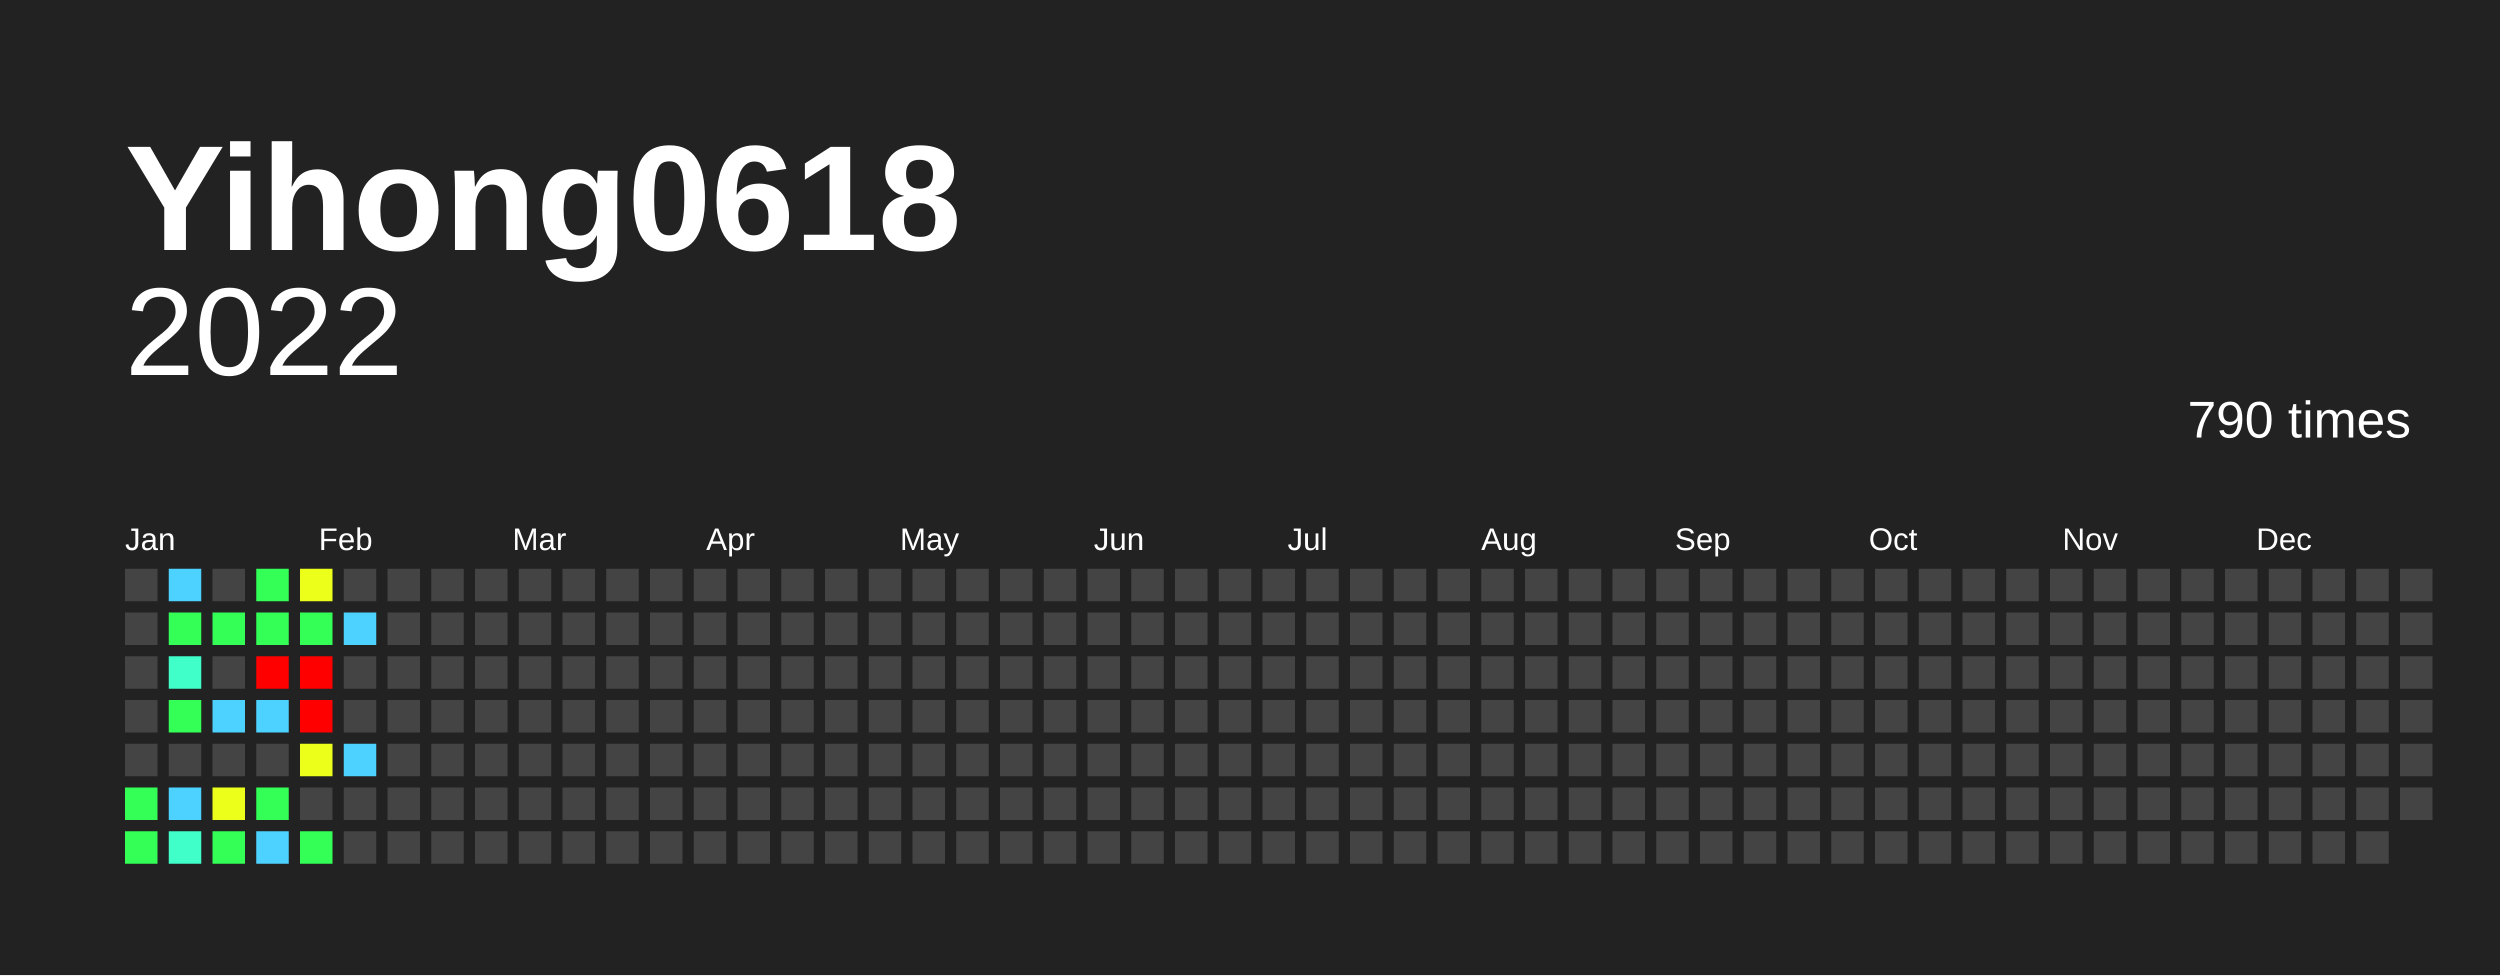
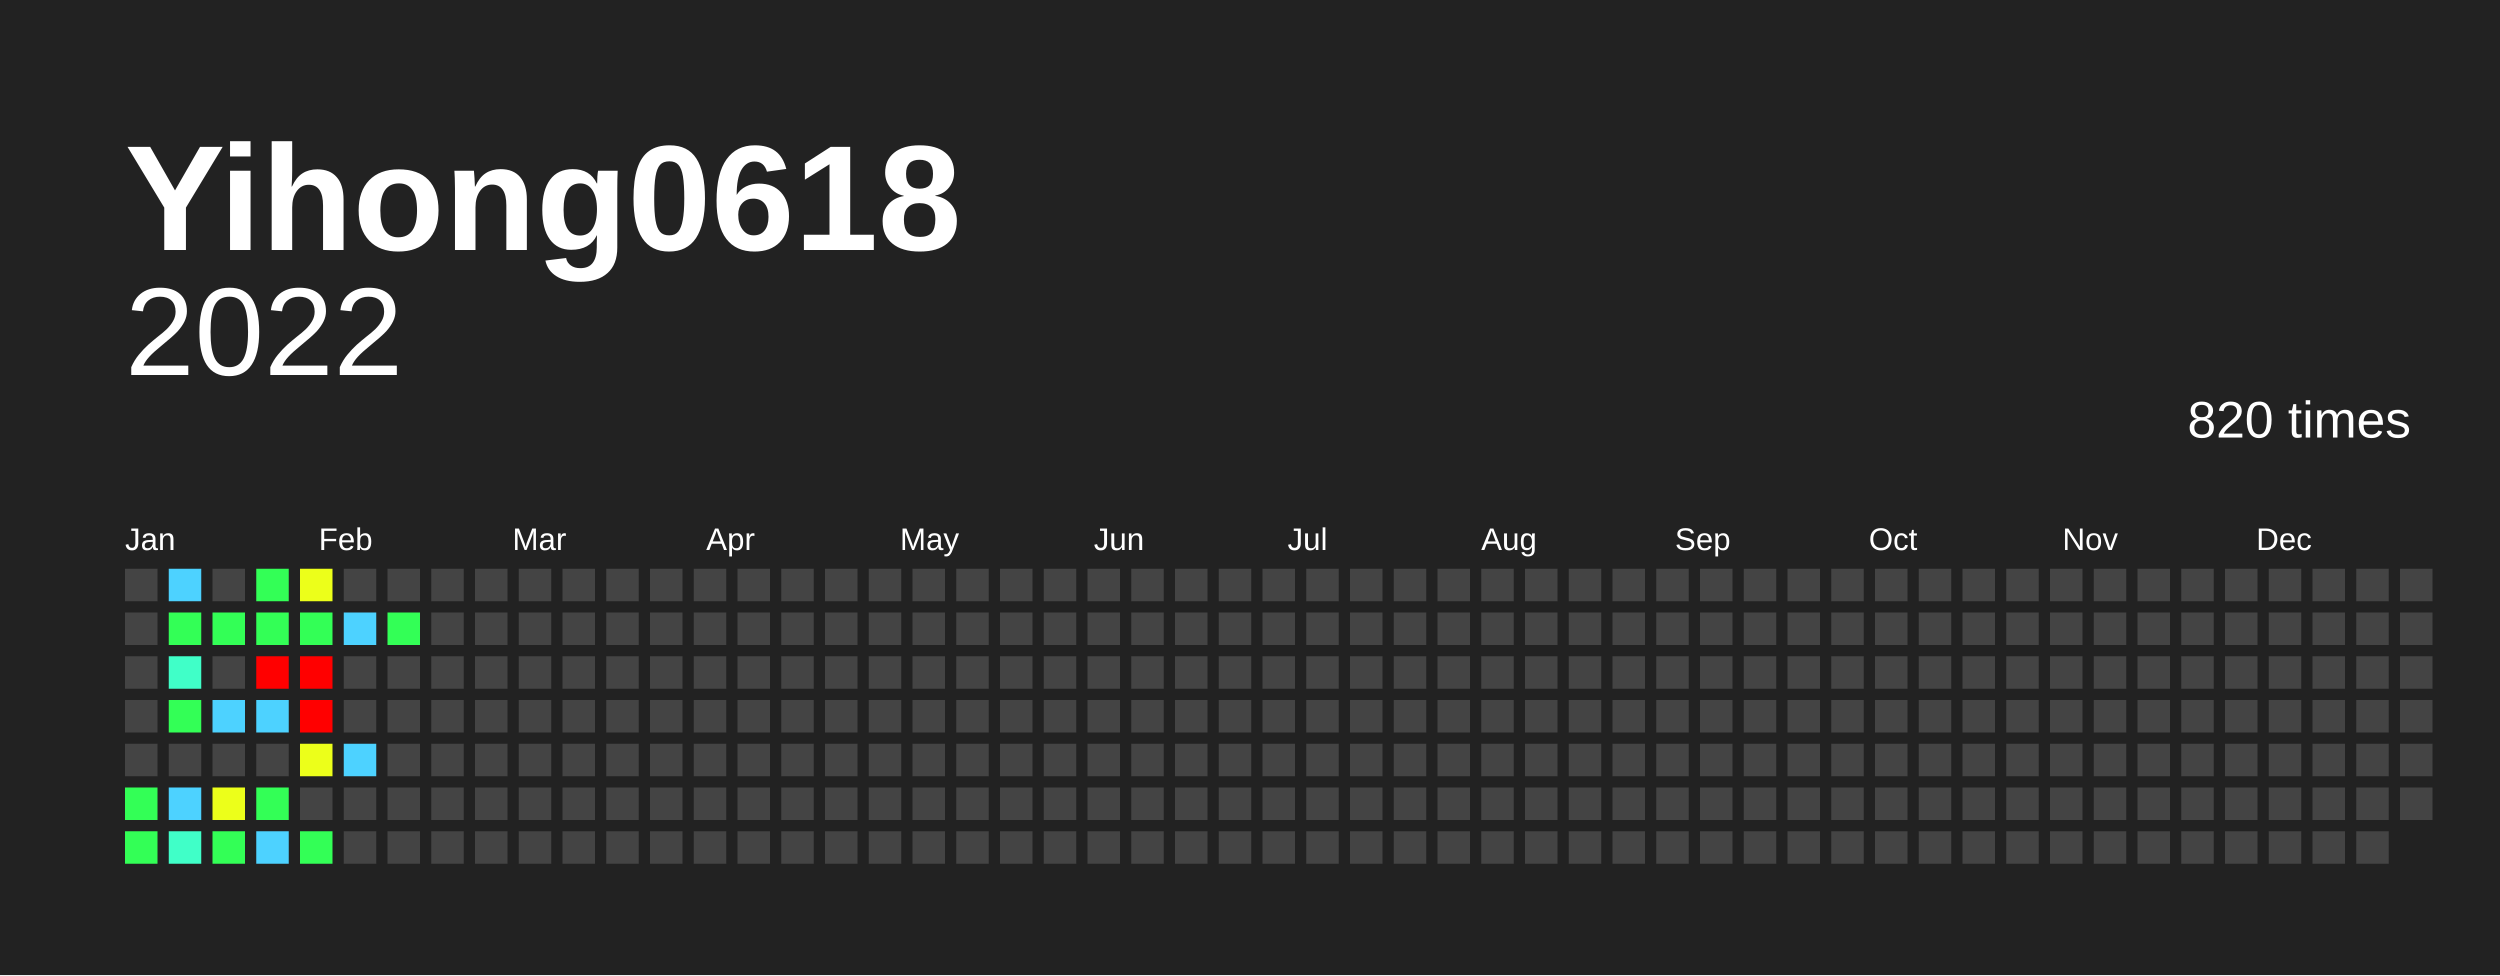
<svg xmlns="http://www.w3.org/2000/svg" baseProfile="full" height="78mm" version="1.1" viewBox="0,0,200,78" width="200mm">
  <defs />
  <rect fill="#222222" height="78" width="200" x="0" y="0" />
  <text fill="#FFFFFF" style="font-size:12px; font-family:Arial; font-weight:bold;" x="10" y="20">Yihong0618</text>
  <text alignment-baseline="hanging" fill="#FFFFFF" style="font-size:10.0px; font-family:Arial;" x="10" y="30">2022</text>
-   <text alignment-baseline="hanging" fill="#FFFFFF" style="font-size:4.125px; font-family:Arial;" x="175" y="35">790 times</text>
+   <text alignment-baseline="hanging" fill="#FFFFFF" style="font-size:4.125px; font-family:Arial;" x="175" y="35">820 times</text>
  <text fill="#FFFFFF" style="font-size:2.5px; font-family:Arial" x="10.0" y="44">Jan</text>
  <text fill="#FFFFFF" style="font-size:2.5px; font-family:Arial" x="25.5" y="44">Feb</text>
  <text fill="#FFFFFF" style="font-size:2.5px; font-family:Arial" x="41.0" y="44">Mar</text>
  <text fill="#FFFFFF" style="font-size:2.5px; font-family:Arial" x="56.5" y="44">Apr</text>
  <text fill="#FFFFFF" style="font-size:2.5px; font-family:Arial" x="72.0" y="44">May</text>
  <text fill="#FFFFFF" style="font-size:2.5px; font-family:Arial" x="87.5" y="44">Jun</text>
  <text fill="#FFFFFF" style="font-size:2.5px; font-family:Arial" x="103.0" y="44">Jul</text>
  <text fill="#FFFFFF" style="font-size:2.5px; font-family:Arial" x="118.5" y="44">Aug</text>
  <text fill="#FFFFFF" style="font-size:2.5px; font-family:Arial" x="134.0" y="44">Sep</text>
  <text fill="#FFFFFF" style="font-size:2.5px; font-family:Arial" x="149.5" y="44">Oct</text>
  <text fill="#FFFFFF" style="font-size:2.5px; font-family:Arial" x="165.0" y="44">Nov</text>
  <text fill="#FFFFFF" style="font-size:2.5px; font-family:Arial" x="180.5" y="44">Dec</text>
  <rect fill="#444444" height="2.6" width="2.6" x="10.0" y="45.5" />
  <rect fill="#444444" height="2.6" width="2.6" x="10.0" y="49.0" />
  <rect fill="#444444" height="2.6" width="2.6" x="10.0" y="52.5" />
  <rect fill="#444444" height="2.6" width="2.6" x="10.0" y="56.0" />
  <rect fill="#444444" height="2.6" width="2.6" x="10.0" y="59.5" />
  <rect fill="#33ff56" height="2.6" width="2.6" x="10.0" y="63.0" />
  <rect fill="#33ff56" height="2.6" width="2.6" x="10.0" y="66.5" />
  <rect fill="#4dd2ff" height="2.6" width="2.6" x="13.5" y="45.5" />
  <rect fill="#33ff56" height="2.6" width="2.6" x="13.5" y="49.0" />
  <rect fill="#40ffc8" height="2.6" width="2.6" x="13.5" y="52.5" />
  <rect fill="#33ff56" height="2.6" width="2.6" x="13.5" y="56.0" />
  <rect fill="#444444" height="2.6" width="2.6" x="13.5" y="59.5" />
  <rect fill="#4dd2ff" height="2.6" width="2.6" x="13.5" y="63.0" />
  <rect fill="#40ffc8" height="2.6" width="2.6" x="13.5" y="66.5" />
  <rect fill="#444444" height="2.6" width="2.6" x="17.0" y="45.5" />
  <rect fill="#33ff56" height="2.6" width="2.6" x="17.0" y="49.0" />
  <rect fill="#444444" height="2.6" width="2.6" x="17.0" y="52.5" />
  <rect fill="#4dd2ff" height="2.6" width="2.6" x="17.0" y="56.0" />
  <rect fill="#444444" height="2.6" width="2.6" x="17.0" y="59.5" />
  <rect fill="#ecff1a" height="2.6" width="2.6" x="17.0" y="63.0" />
  <rect fill="#33ff56" height="2.6" width="2.6" x="17.0" y="66.5" />
  <rect fill="#33ff56" height="2.6" width="2.6" x="20.5" y="45.5" />
  <rect fill="#33ff56" height="2.6" width="2.6" x="20.5" y="49.0" />
  <rect fill="red" height="2.6" width="2.6" x="20.5" y="52.5" />
  <rect fill="#4dd2ff" height="2.6" width="2.6" x="20.5" y="56.0" />
  <rect fill="#444444" height="2.6" width="2.6" x="20.5" y="59.5" />
  <rect fill="#33ff56" height="2.6" width="2.6" x="20.5" y="63.0" />
  <rect fill="#4dd2ff" height="2.6" width="2.6" x="20.5" y="66.5" />
  <rect fill="#ecff1a" height="2.6" width="2.6" x="24.0" y="45.5" />
  <rect fill="#33ff56" height="2.6" width="2.6" x="24.0" y="49.0" />
  <rect fill="red" height="2.6" width="2.6" x="24.0" y="52.5" />
  <rect fill="red" height="2.6" width="2.6" x="24.0" y="56.0" />
  <rect fill="#ecff1a" height="2.6" width="2.6" x="24.0" y="59.5" />
  <rect fill="#444444" height="2.6" width="2.6" x="24.0" y="63.0" />
  <rect fill="#33ff56" height="2.6" width="2.6" x="24.0" y="66.5" />
  <rect fill="#444444" height="2.6" width="2.6" x="27.5" y="45.5" />
  <rect fill="#4dd2ff" height="2.6" width="2.6" x="27.5" y="49.0" />
  <rect fill="#444444" height="2.6" width="2.6" x="27.5" y="52.5" />
  <rect fill="#444444" height="2.6" width="2.6" x="27.5" y="56.0" />
  <rect fill="#4dd2ff" height="2.6" width="2.6" x="27.5" y="59.5" />
  <rect fill="#444444" height="2.6" width="2.6" x="27.5" y="63.0" />
  <rect fill="#444444" height="2.6" width="2.6" x="27.5" y="66.5" />
  <rect fill="#444444" height="2.6" width="2.6" x="31.0" y="45.5" />
-   <rect fill="#444444" height="2.6" width="2.6" x="31.0" y="49.0" />
+   <rect fill="#33ff56" height="2.6" width="2.6" x="31.0" y="49.0" />
  <rect fill="#444444" height="2.6" width="2.6" x="31.0" y="52.5" />
  <rect fill="#444444" height="2.6" width="2.6" x="31.0" y="56.0" />
  <rect fill="#444444" height="2.6" width="2.6" x="31.0" y="59.5" />
  <rect fill="#444444" height="2.6" width="2.6" x="31.0" y="63.0" />
  <rect fill="#444444" height="2.6" width="2.6" x="31.0" y="66.5" />
  <rect fill="#444444" height="2.6" width="2.6" x="34.5" y="45.5" />
  <rect fill="#444444" height="2.6" width="2.6" x="34.5" y="49.0" />
  <rect fill="#444444" height="2.6" width="2.6" x="34.5" y="52.5" />
  <rect fill="#444444" height="2.6" width="2.6" x="34.5" y="56.0" />
  <rect fill="#444444" height="2.6" width="2.6" x="34.5" y="59.5" />
  <rect fill="#444444" height="2.6" width="2.6" x="34.5" y="63.0" />
  <rect fill="#444444" height="2.6" width="2.6" x="34.5" y="66.5" />
  <rect fill="#444444" height="2.6" width="2.6" x="38.0" y="45.5" />
  <rect fill="#444444" height="2.6" width="2.6" x="38.0" y="49.0" />
  <rect fill="#444444" height="2.6" width="2.6" x="38.0" y="52.5" />
  <rect fill="#444444" height="2.6" width="2.6" x="38.0" y="56.0" />
  <rect fill="#444444" height="2.6" width="2.6" x="38.0" y="59.5" />
  <rect fill="#444444" height="2.6" width="2.6" x="38.0" y="63.0" />
  <rect fill="#444444" height="2.6" width="2.6" x="38.0" y="66.5" />
  <rect fill="#444444" height="2.6" width="2.6" x="41.5" y="45.5" />
  <rect fill="#444444" height="2.6" width="2.6" x="41.5" y="49.0" />
  <rect fill="#444444" height="2.6" width="2.6" x="41.5" y="52.5" />
  <rect fill="#444444" height="2.6" width="2.6" x="41.5" y="56.0" />
  <rect fill="#444444" height="2.6" width="2.6" x="41.5" y="59.5" />
  <rect fill="#444444" height="2.6" width="2.6" x="41.5" y="63.0" />
  <rect fill="#444444" height="2.6" width="2.6" x="41.5" y="66.5" />
  <rect fill="#444444" height="2.6" width="2.6" x="45.0" y="45.5" />
  <rect fill="#444444" height="2.6" width="2.6" x="45.0" y="49.0" />
  <rect fill="#444444" height="2.6" width="2.6" x="45.0" y="52.5" />
  <rect fill="#444444" height="2.6" width="2.6" x="45.0" y="56.0" />
  <rect fill="#444444" height="2.6" width="2.6" x="45.0" y="59.5" />
  <rect fill="#444444" height="2.6" width="2.6" x="45.0" y="63.0" />
  <rect fill="#444444" height="2.6" width="2.6" x="45.0" y="66.5" />
  <rect fill="#444444" height="2.6" width="2.6" x="48.5" y="45.5" />
  <rect fill="#444444" height="2.6" width="2.6" x="48.5" y="49.0" />
  <rect fill="#444444" height="2.6" width="2.6" x="48.5" y="52.5" />
  <rect fill="#444444" height="2.6" width="2.6" x="48.5" y="56.0" />
  <rect fill="#444444" height="2.6" width="2.6" x="48.5" y="59.5" />
  <rect fill="#444444" height="2.6" width="2.6" x="48.5" y="63.0" />
  <rect fill="#444444" height="2.6" width="2.6" x="48.5" y="66.5" />
  <rect fill="#444444" height="2.6" width="2.6" x="52.0" y="45.5" />
  <rect fill="#444444" height="2.6" width="2.6" x="52.0" y="49.0" />
  <rect fill="#444444" height="2.6" width="2.6" x="52.0" y="52.5" />
  <rect fill="#444444" height="2.6" width="2.6" x="52.0" y="56.0" />
  <rect fill="#444444" height="2.6" width="2.6" x="52.0" y="59.5" />
  <rect fill="#444444" height="2.6" width="2.6" x="52.0" y="63.0" />
  <rect fill="#444444" height="2.6" width="2.6" x="52.0" y="66.5" />
  <rect fill="#444444" height="2.6" width="2.6" x="55.5" y="45.5" />
  <rect fill="#444444" height="2.6" width="2.6" x="55.5" y="49.0" />
  <rect fill="#444444" height="2.6" width="2.6" x="55.5" y="52.5" />
  <rect fill="#444444" height="2.6" width="2.6" x="55.5" y="56.0" />
  <rect fill="#444444" height="2.6" width="2.6" x="55.5" y="59.5" />
  <rect fill="#444444" height="2.6" width="2.6" x="55.5" y="63.0" />
  <rect fill="#444444" height="2.6" width="2.6" x="55.5" y="66.5" />
  <rect fill="#444444" height="2.6" width="2.6" x="59.0" y="45.5" />
  <rect fill="#444444" height="2.6" width="2.6" x="59.0" y="49.0" />
  <rect fill="#444444" height="2.6" width="2.6" x="59.0" y="52.5" />
  <rect fill="#444444" height="2.6" width="2.6" x="59.0" y="56.0" />
  <rect fill="#444444" height="2.6" width="2.6" x="59.0" y="59.5" />
  <rect fill="#444444" height="2.6" width="2.6" x="59.0" y="63.0" />
  <rect fill="#444444" height="2.6" width="2.6" x="59.0" y="66.5" />
  <rect fill="#444444" height="2.6" width="2.6" x="62.5" y="45.5" />
  <rect fill="#444444" height="2.6" width="2.6" x="62.5" y="49.0" />
  <rect fill="#444444" height="2.6" width="2.6" x="62.5" y="52.5" />
  <rect fill="#444444" height="2.6" width="2.6" x="62.5" y="56.0" />
  <rect fill="#444444" height="2.6" width="2.6" x="62.5" y="59.5" />
  <rect fill="#444444" height="2.6" width="2.6" x="62.5" y="63.0" />
  <rect fill="#444444" height="2.6" width="2.6" x="62.5" y="66.5" />
  <rect fill="#444444" height="2.6" width="2.6" x="66.0" y="45.5" />
  <rect fill="#444444" height="2.6" width="2.6" x="66.0" y="49.0" />
  <rect fill="#444444" height="2.6" width="2.6" x="66.0" y="52.5" />
  <rect fill="#444444" height="2.6" width="2.6" x="66.0" y="56.0" />
  <rect fill="#444444" height="2.6" width="2.6" x="66.0" y="59.5" />
  <rect fill="#444444" height="2.6" width="2.6" x="66.0" y="63.0" />
  <rect fill="#444444" height="2.6" width="2.6" x="66.0" y="66.5" />
  <rect fill="#444444" height="2.6" width="2.6" x="69.5" y="45.5" />
  <rect fill="#444444" height="2.6" width="2.6" x="69.5" y="49.0" />
  <rect fill="#444444" height="2.6" width="2.6" x="69.5" y="52.5" />
  <rect fill="#444444" height="2.6" width="2.6" x="69.5" y="56.0" />
  <rect fill="#444444" height="2.6" width="2.6" x="69.5" y="59.5" />
  <rect fill="#444444" height="2.6" width="2.6" x="69.5" y="63.0" />
  <rect fill="#444444" height="2.6" width="2.6" x="69.5" y="66.5" />
  <rect fill="#444444" height="2.6" width="2.6" x="73.0" y="45.5" />
  <rect fill="#444444" height="2.6" width="2.6" x="73.0" y="49.0" />
  <rect fill="#444444" height="2.6" width="2.6" x="73.0" y="52.5" />
  <rect fill="#444444" height="2.6" width="2.6" x="73.0" y="56.0" />
  <rect fill="#444444" height="2.6" width="2.6" x="73.0" y="59.5" />
  <rect fill="#444444" height="2.6" width="2.6" x="73.0" y="63.0" />
  <rect fill="#444444" height="2.6" width="2.6" x="73.0" y="66.5" />
  <rect fill="#444444" height="2.6" width="2.6" x="76.5" y="45.5" />
  <rect fill="#444444" height="2.6" width="2.6" x="76.5" y="49.0" />
  <rect fill="#444444" height="2.6" width="2.6" x="76.5" y="52.5" />
  <rect fill="#444444" height="2.6" width="2.6" x="76.5" y="56.0" />
  <rect fill="#444444" height="2.6" width="2.6" x="76.5" y="59.5" />
  <rect fill="#444444" height="2.6" width="2.6" x="76.5" y="63.0" />
  <rect fill="#444444" height="2.6" width="2.6" x="76.5" y="66.5" />
  <rect fill="#444444" height="2.6" width="2.6" x="80.0" y="45.5" />
  <rect fill="#444444" height="2.6" width="2.6" x="80.0" y="49.0" />
  <rect fill="#444444" height="2.6" width="2.6" x="80.0" y="52.5" />
  <rect fill="#444444" height="2.6" width="2.6" x="80.0" y="56.0" />
  <rect fill="#444444" height="2.6" width="2.6" x="80.0" y="59.5" />
  <rect fill="#444444" height="2.6" width="2.6" x="80.0" y="63.0" />
  <rect fill="#444444" height="2.6" width="2.6" x="80.0" y="66.5" />
  <rect fill="#444444" height="2.6" width="2.6" x="83.5" y="45.5" />
  <rect fill="#444444" height="2.6" width="2.6" x="83.5" y="49.0" />
  <rect fill="#444444" height="2.6" width="2.6" x="83.5" y="52.5" />
  <rect fill="#444444" height="2.6" width="2.6" x="83.5" y="56.0" />
  <rect fill="#444444" height="2.6" width="2.6" x="83.5" y="59.5" />
  <rect fill="#444444" height="2.6" width="2.6" x="83.5" y="63.0" />
  <rect fill="#444444" height="2.6" width="2.6" x="83.5" y="66.5" />
  <rect fill="#444444" height="2.6" width="2.6" x="87.0" y="45.5" />
  <rect fill="#444444" height="2.6" width="2.6" x="87.0" y="49.0" />
  <rect fill="#444444" height="2.6" width="2.6" x="87.0" y="52.5" />
  <rect fill="#444444" height="2.6" width="2.6" x="87.0" y="56.0" />
  <rect fill="#444444" height="2.6" width="2.6" x="87.0" y="59.5" />
  <rect fill="#444444" height="2.6" width="2.6" x="87.0" y="63.0" />
  <rect fill="#444444" height="2.6" width="2.6" x="87.0" y="66.5" />
  <rect fill="#444444" height="2.6" width="2.6" x="90.5" y="45.5" />
  <rect fill="#444444" height="2.6" width="2.6" x="90.5" y="49.0" />
  <rect fill="#444444" height="2.6" width="2.6" x="90.5" y="52.5" />
  <rect fill="#444444" height="2.6" width="2.6" x="90.5" y="56.0" />
  <rect fill="#444444" height="2.6" width="2.6" x="90.5" y="59.5" />
  <rect fill="#444444" height="2.6" width="2.6" x="90.5" y="63.0" />
  <rect fill="#444444" height="2.6" width="2.6" x="90.5" y="66.5" />
  <rect fill="#444444" height="2.6" width="2.6" x="94.0" y="45.5" />
  <rect fill="#444444" height="2.6" width="2.6" x="94.0" y="49.0" />
  <rect fill="#444444" height="2.6" width="2.6" x="94.0" y="52.5" />
  <rect fill="#444444" height="2.6" width="2.6" x="94.0" y="56.0" />
  <rect fill="#444444" height="2.6" width="2.6" x="94.0" y="59.5" />
  <rect fill="#444444" height="2.6" width="2.6" x="94.0" y="63.0" />
  <rect fill="#444444" height="2.6" width="2.6" x="94.0" y="66.5" />
  <rect fill="#444444" height="2.6" width="2.6" x="97.5" y="45.5" />
  <rect fill="#444444" height="2.6" width="2.6" x="97.5" y="49.0" />
  <rect fill="#444444" height="2.6" width="2.6" x="97.5" y="52.5" />
  <rect fill="#444444" height="2.6" width="2.6" x="97.5" y="56.0" />
  <rect fill="#444444" height="2.6" width="2.6" x="97.5" y="59.5" />
  <rect fill="#444444" height="2.6" width="2.6" x="97.5" y="63.0" />
  <rect fill="#444444" height="2.6" width="2.6" x="97.5" y="66.5" />
  <rect fill="#444444" height="2.6" width="2.6" x="101.0" y="45.5" />
  <rect fill="#444444" height="2.6" width="2.6" x="101.0" y="49.0" />
  <rect fill="#444444" height="2.6" width="2.6" x="101.0" y="52.5" />
  <rect fill="#444444" height="2.6" width="2.6" x="101.0" y="56.0" />
  <rect fill="#444444" height="2.6" width="2.6" x="101.0" y="59.5" />
  <rect fill="#444444" height="2.6" width="2.6" x="101.0" y="63.0" />
  <rect fill="#444444" height="2.6" width="2.6" x="101.0" y="66.5" />
  <rect fill="#444444" height="2.6" width="2.6" x="104.5" y="45.5" />
  <rect fill="#444444" height="2.6" width="2.6" x="104.5" y="49.0" />
  <rect fill="#444444" height="2.6" width="2.6" x="104.5" y="52.5" />
  <rect fill="#444444" height="2.6" width="2.6" x="104.5" y="56.0" />
  <rect fill="#444444" height="2.6" width="2.6" x="104.5" y="59.5" />
  <rect fill="#444444" height="2.6" width="2.6" x="104.5" y="63.0" />
  <rect fill="#444444" height="2.6" width="2.6" x="104.5" y="66.5" />
  <rect fill="#444444" height="2.6" width="2.6" x="108.0" y="45.5" />
  <rect fill="#444444" height="2.6" width="2.6" x="108.0" y="49.0" />
  <rect fill="#444444" height="2.6" width="2.6" x="108.0" y="52.5" />
  <rect fill="#444444" height="2.6" width="2.6" x="108.0" y="56.0" />
  <rect fill="#444444" height="2.6" width="2.6" x="108.0" y="59.5" />
  <rect fill="#444444" height="2.6" width="2.6" x="108.0" y="63.0" />
  <rect fill="#444444" height="2.6" width="2.6" x="108.0" y="66.5" />
  <rect fill="#444444" height="2.6" width="2.6" x="111.5" y="45.5" />
  <rect fill="#444444" height="2.6" width="2.6" x="111.5" y="49.0" />
  <rect fill="#444444" height="2.6" width="2.6" x="111.5" y="52.5" />
  <rect fill="#444444" height="2.6" width="2.6" x="111.5" y="56.0" />
  <rect fill="#444444" height="2.6" width="2.6" x="111.5" y="59.5" />
  <rect fill="#444444" height="2.6" width="2.6" x="111.5" y="63.0" />
  <rect fill="#444444" height="2.6" width="2.6" x="111.5" y="66.5" />
  <rect fill="#444444" height="2.6" width="2.6" x="115.0" y="45.5" />
  <rect fill="#444444" height="2.6" width="2.6" x="115.0" y="49.0" />
  <rect fill="#444444" height="2.6" width="2.6" x="115.0" y="52.5" />
  <rect fill="#444444" height="2.6" width="2.6" x="115.0" y="56.0" />
  <rect fill="#444444" height="2.6" width="2.6" x="115.0" y="59.5" />
  <rect fill="#444444" height="2.6" width="2.6" x="115.0" y="63.0" />
  <rect fill="#444444" height="2.6" width="2.6" x="115.0" y="66.5" />
  <rect fill="#444444" height="2.6" width="2.6" x="118.5" y="45.5" />
  <rect fill="#444444" height="2.6" width="2.6" x="118.5" y="49.0" />
  <rect fill="#444444" height="2.6" width="2.6" x="118.5" y="52.5" />
  <rect fill="#444444" height="2.6" width="2.6" x="118.5" y="56.0" />
  <rect fill="#444444" height="2.6" width="2.6" x="118.5" y="59.5" />
  <rect fill="#444444" height="2.6" width="2.6" x="118.5" y="63.0" />
  <rect fill="#444444" height="2.6" width="2.6" x="118.5" y="66.5" />
  <rect fill="#444444" height="2.6" width="2.6" x="122.0" y="45.5" />
  <rect fill="#444444" height="2.6" width="2.6" x="122.0" y="49.0" />
  <rect fill="#444444" height="2.6" width="2.6" x="122.0" y="52.5" />
  <rect fill="#444444" height="2.6" width="2.6" x="122.0" y="56.0" />
  <rect fill="#444444" height="2.6" width="2.6" x="122.0" y="59.5" />
  <rect fill="#444444" height="2.6" width="2.6" x="122.0" y="63.0" />
  <rect fill="#444444" height="2.6" width="2.6" x="122.0" y="66.5" />
  <rect fill="#444444" height="2.6" width="2.6" x="125.5" y="45.5" />
  <rect fill="#444444" height="2.6" width="2.6" x="125.5" y="49.0" />
  <rect fill="#444444" height="2.6" width="2.6" x="125.5" y="52.5" />
  <rect fill="#444444" height="2.6" width="2.6" x="125.5" y="56.0" />
  <rect fill="#444444" height="2.6" width="2.6" x="125.5" y="59.5" />
  <rect fill="#444444" height="2.6" width="2.6" x="125.5" y="63.0" />
  <rect fill="#444444" height="2.6" width="2.6" x="125.5" y="66.5" />
  <rect fill="#444444" height="2.6" width="2.6" x="129.0" y="45.5" />
  <rect fill="#444444" height="2.6" width="2.6" x="129.0" y="49.0" />
  <rect fill="#444444" height="2.6" width="2.6" x="129.0" y="52.5" />
  <rect fill="#444444" height="2.6" width="2.6" x="129.0" y="56.0" />
  <rect fill="#444444" height="2.6" width="2.6" x="129.0" y="59.5" />
  <rect fill="#444444" height="2.6" width="2.6" x="129.0" y="63.0" />
  <rect fill="#444444" height="2.6" width="2.6" x="129.0" y="66.5" />
  <rect fill="#444444" height="2.6" width="2.6" x="132.5" y="45.5" />
  <rect fill="#444444" height="2.6" width="2.6" x="132.5" y="49.0" />
  <rect fill="#444444" height="2.6" width="2.6" x="132.5" y="52.5" />
  <rect fill="#444444" height="2.6" width="2.6" x="132.5" y="56.0" />
  <rect fill="#444444" height="2.6" width="2.6" x="132.5" y="59.5" />
  <rect fill="#444444" height="2.6" width="2.6" x="132.5" y="63.0" />
  <rect fill="#444444" height="2.6" width="2.6" x="132.5" y="66.5" />
  <rect fill="#444444" height="2.6" width="2.6" x="136.0" y="45.5" />
  <rect fill="#444444" height="2.6" width="2.6" x="136.0" y="49.0" />
  <rect fill="#444444" height="2.6" width="2.6" x="136.0" y="52.5" />
  <rect fill="#444444" height="2.6" width="2.6" x="136.0" y="56.0" />
  <rect fill="#444444" height="2.6" width="2.6" x="136.0" y="59.5" />
  <rect fill="#444444" height="2.6" width="2.6" x="136.0" y="63.0" />
  <rect fill="#444444" height="2.6" width="2.6" x="136.0" y="66.5" />
  <rect fill="#444444" height="2.6" width="2.6" x="139.5" y="45.5" />
  <rect fill="#444444" height="2.6" width="2.6" x="139.5" y="49.0" />
  <rect fill="#444444" height="2.6" width="2.6" x="139.5" y="52.5" />
  <rect fill="#444444" height="2.6" width="2.6" x="139.5" y="56.0" />
  <rect fill="#444444" height="2.6" width="2.6" x="139.5" y="59.5" />
  <rect fill="#444444" height="2.6" width="2.6" x="139.5" y="63.0" />
  <rect fill="#444444" height="2.6" width="2.6" x="139.5" y="66.5" />
  <rect fill="#444444" height="2.6" width="2.6" x="143.0" y="45.5" />
  <rect fill="#444444" height="2.6" width="2.6" x="143.0" y="49.0" />
  <rect fill="#444444" height="2.6" width="2.6" x="143.0" y="52.5" />
  <rect fill="#444444" height="2.6" width="2.6" x="143.0" y="56.0" />
  <rect fill="#444444" height="2.6" width="2.6" x="143.0" y="59.5" />
  <rect fill="#444444" height="2.6" width="2.6" x="143.0" y="63.0" />
  <rect fill="#444444" height="2.6" width="2.6" x="143.0" y="66.5" />
  <rect fill="#444444" height="2.6" width="2.6" x="146.5" y="45.5" />
  <rect fill="#444444" height="2.6" width="2.6" x="146.5" y="49.0" />
  <rect fill="#444444" height="2.6" width="2.6" x="146.5" y="52.5" />
  <rect fill="#444444" height="2.6" width="2.6" x="146.5" y="56.0" />
  <rect fill="#444444" height="2.6" width="2.6" x="146.5" y="59.5" />
  <rect fill="#444444" height="2.6" width="2.6" x="146.5" y="63.0" />
  <rect fill="#444444" height="2.6" width="2.6" x="146.5" y="66.5" />
  <rect fill="#444444" height="2.6" width="2.6" x="150.0" y="45.5" />
  <rect fill="#444444" height="2.6" width="2.6" x="150.0" y="49.0" />
  <rect fill="#444444" height="2.6" width="2.6" x="150.0" y="52.5" />
  <rect fill="#444444" height="2.6" width="2.6" x="150.0" y="56.0" />
  <rect fill="#444444" height="2.6" width="2.6" x="150.0" y="59.5" />
  <rect fill="#444444" height="2.6" width="2.6" x="150.0" y="63.0" />
  <rect fill="#444444" height="2.6" width="2.6" x="150.0" y="66.5" />
  <rect fill="#444444" height="2.6" width="2.6" x="153.5" y="45.5" />
  <rect fill="#444444" height="2.6" width="2.6" x="153.5" y="49.0" />
  <rect fill="#444444" height="2.6" width="2.6" x="153.5" y="52.5" />
  <rect fill="#444444" height="2.6" width="2.6" x="153.5" y="56.0" />
  <rect fill="#444444" height="2.6" width="2.6" x="153.5" y="59.5" />
  <rect fill="#444444" height="2.6" width="2.6" x="153.5" y="63.0" />
  <rect fill="#444444" height="2.6" width="2.6" x="153.5" y="66.5" />
  <rect fill="#444444" height="2.6" width="2.6" x="157.0" y="45.5" />
  <rect fill="#444444" height="2.6" width="2.6" x="157.0" y="49.0" />
  <rect fill="#444444" height="2.6" width="2.6" x="157.0" y="52.5" />
  <rect fill="#444444" height="2.6" width="2.6" x="157.0" y="56.0" />
  <rect fill="#444444" height="2.6" width="2.6" x="157.0" y="59.5" />
  <rect fill="#444444" height="2.6" width="2.6" x="157.0" y="63.0" />
  <rect fill="#444444" height="2.6" width="2.6" x="157.0" y="66.5" />
  <rect fill="#444444" height="2.6" width="2.6" x="160.5" y="45.5" />
  <rect fill="#444444" height="2.6" width="2.6" x="160.5" y="49.0" />
  <rect fill="#444444" height="2.6" width="2.6" x="160.5" y="52.5" />
  <rect fill="#444444" height="2.6" width="2.6" x="160.5" y="56.0" />
  <rect fill="#444444" height="2.6" width="2.6" x="160.5" y="59.5" />
  <rect fill="#444444" height="2.6" width="2.6" x="160.5" y="63.0" />
  <rect fill="#444444" height="2.6" width="2.6" x="160.5" y="66.5" />
  <rect fill="#444444" height="2.6" width="2.6" x="164.0" y="45.5" />
  <rect fill="#444444" height="2.6" width="2.6" x="164.0" y="49.0" />
  <rect fill="#444444" height="2.6" width="2.6" x="164.0" y="52.5" />
  <rect fill="#444444" height="2.6" width="2.6" x="164.0" y="56.0" />
  <rect fill="#444444" height="2.6" width="2.6" x="164.0" y="59.5" />
  <rect fill="#444444" height="2.6" width="2.6" x="164.0" y="63.0" />
  <rect fill="#444444" height="2.6" width="2.6" x="164.0" y="66.5" />
  <rect fill="#444444" height="2.6" width="2.6" x="167.5" y="45.5" />
  <rect fill="#444444" height="2.6" width="2.6" x="167.5" y="49.0" />
  <rect fill="#444444" height="2.6" width="2.6" x="167.5" y="52.5" />
  <rect fill="#444444" height="2.6" width="2.6" x="167.5" y="56.0" />
  <rect fill="#444444" height="2.6" width="2.6" x="167.5" y="59.5" />
  <rect fill="#444444" height="2.6" width="2.6" x="167.5" y="63.0" />
  <rect fill="#444444" height="2.6" width="2.6" x="167.5" y="66.5" />
  <rect fill="#444444" height="2.6" width="2.6" x="171.0" y="45.5" />
  <rect fill="#444444" height="2.6" width="2.6" x="171.0" y="49.0" />
  <rect fill="#444444" height="2.6" width="2.6" x="171.0" y="52.5" />
  <rect fill="#444444" height="2.6" width="2.6" x="171.0" y="56.0" />
  <rect fill="#444444" height="2.6" width="2.6" x="171.0" y="59.5" />
  <rect fill="#444444" height="2.6" width="2.6" x="171.0" y="63.0" />
  <rect fill="#444444" height="2.6" width="2.6" x="171.0" y="66.5" />
  <rect fill="#444444" height="2.6" width="2.6" x="174.5" y="45.5" />
  <rect fill="#444444" height="2.6" width="2.6" x="174.5" y="49.0" />
  <rect fill="#444444" height="2.6" width="2.6" x="174.5" y="52.5" />
  <rect fill="#444444" height="2.6" width="2.6" x="174.5" y="56.0" />
  <rect fill="#444444" height="2.6" width="2.6" x="174.5" y="59.5" />
  <rect fill="#444444" height="2.6" width="2.6" x="174.5" y="63.0" />
  <rect fill="#444444" height="2.6" width="2.6" x="174.5" y="66.5" />
  <rect fill="#444444" height="2.6" width="2.6" x="178.0" y="45.5" />
  <rect fill="#444444" height="2.6" width="2.6" x="178.0" y="49.0" />
  <rect fill="#444444" height="2.6" width="2.6" x="178.0" y="52.5" />
  <rect fill="#444444" height="2.6" width="2.6" x="178.0" y="56.0" />
  <rect fill="#444444" height="2.6" width="2.6" x="178.0" y="59.5" />
  <rect fill="#444444" height="2.6" width="2.6" x="178.0" y="63.0" />
  <rect fill="#444444" height="2.6" width="2.6" x="178.0" y="66.5" />
  <rect fill="#444444" height="2.6" width="2.6" x="181.5" y="45.5" />
  <rect fill="#444444" height="2.6" width="2.6" x="181.5" y="49.0" />
  <rect fill="#444444" height="2.6" width="2.6" x="181.5" y="52.5" />
  <rect fill="#444444" height="2.6" width="2.6" x="181.5" y="56.0" />
  <rect fill="#444444" height="2.6" width="2.6" x="181.5" y="59.5" />
  <rect fill="#444444" height="2.6" width="2.6" x="181.5" y="63.0" />
  <rect fill="#444444" height="2.6" width="2.6" x="181.5" y="66.5" />
  <rect fill="#444444" height="2.6" width="2.6" x="185.0" y="45.5" />
  <rect fill="#444444" height="2.6" width="2.6" x="185.0" y="49.0" />
  <rect fill="#444444" height="2.6" width="2.6" x="185.0" y="52.5" />
  <rect fill="#444444" height="2.6" width="2.6" x="185.0" y="56.0" />
  <rect fill="#444444" height="2.6" width="2.6" x="185.0" y="59.5" />
  <rect fill="#444444" height="2.6" width="2.6" x="185.0" y="63.0" />
  <rect fill="#444444" height="2.6" width="2.6" x="185.0" y="66.5" />
  <rect fill="#444444" height="2.6" width="2.6" x="188.5" y="45.5" />
  <rect fill="#444444" height="2.6" width="2.6" x="188.5" y="49.0" />
  <rect fill="#444444" height="2.6" width="2.6" x="188.5" y="52.5" />
  <rect fill="#444444" height="2.6" width="2.6" x="188.5" y="56.0" />
  <rect fill="#444444" height="2.6" width="2.6" x="188.5" y="59.5" />
  <rect fill="#444444" height="2.6" width="2.6" x="188.5" y="63.0" />
  <rect fill="#444444" height="2.6" width="2.6" x="188.5" y="66.5" />
  <rect fill="#444444" height="2.6" width="2.6" x="192.0" y="45.5" />
  <rect fill="#444444" height="2.6" width="2.6" x="192.0" y="49.0" />
  <rect fill="#444444" height="2.6" width="2.6" x="192.0" y="52.5" />
  <rect fill="#444444" height="2.6" width="2.6" x="192.0" y="56.0" />
  <rect fill="#444444" height="2.6" width="2.6" x="192.0" y="59.5" />
  <rect fill="#444444" height="2.6" width="2.6" x="192.0" y="63.0" />
</svg>
